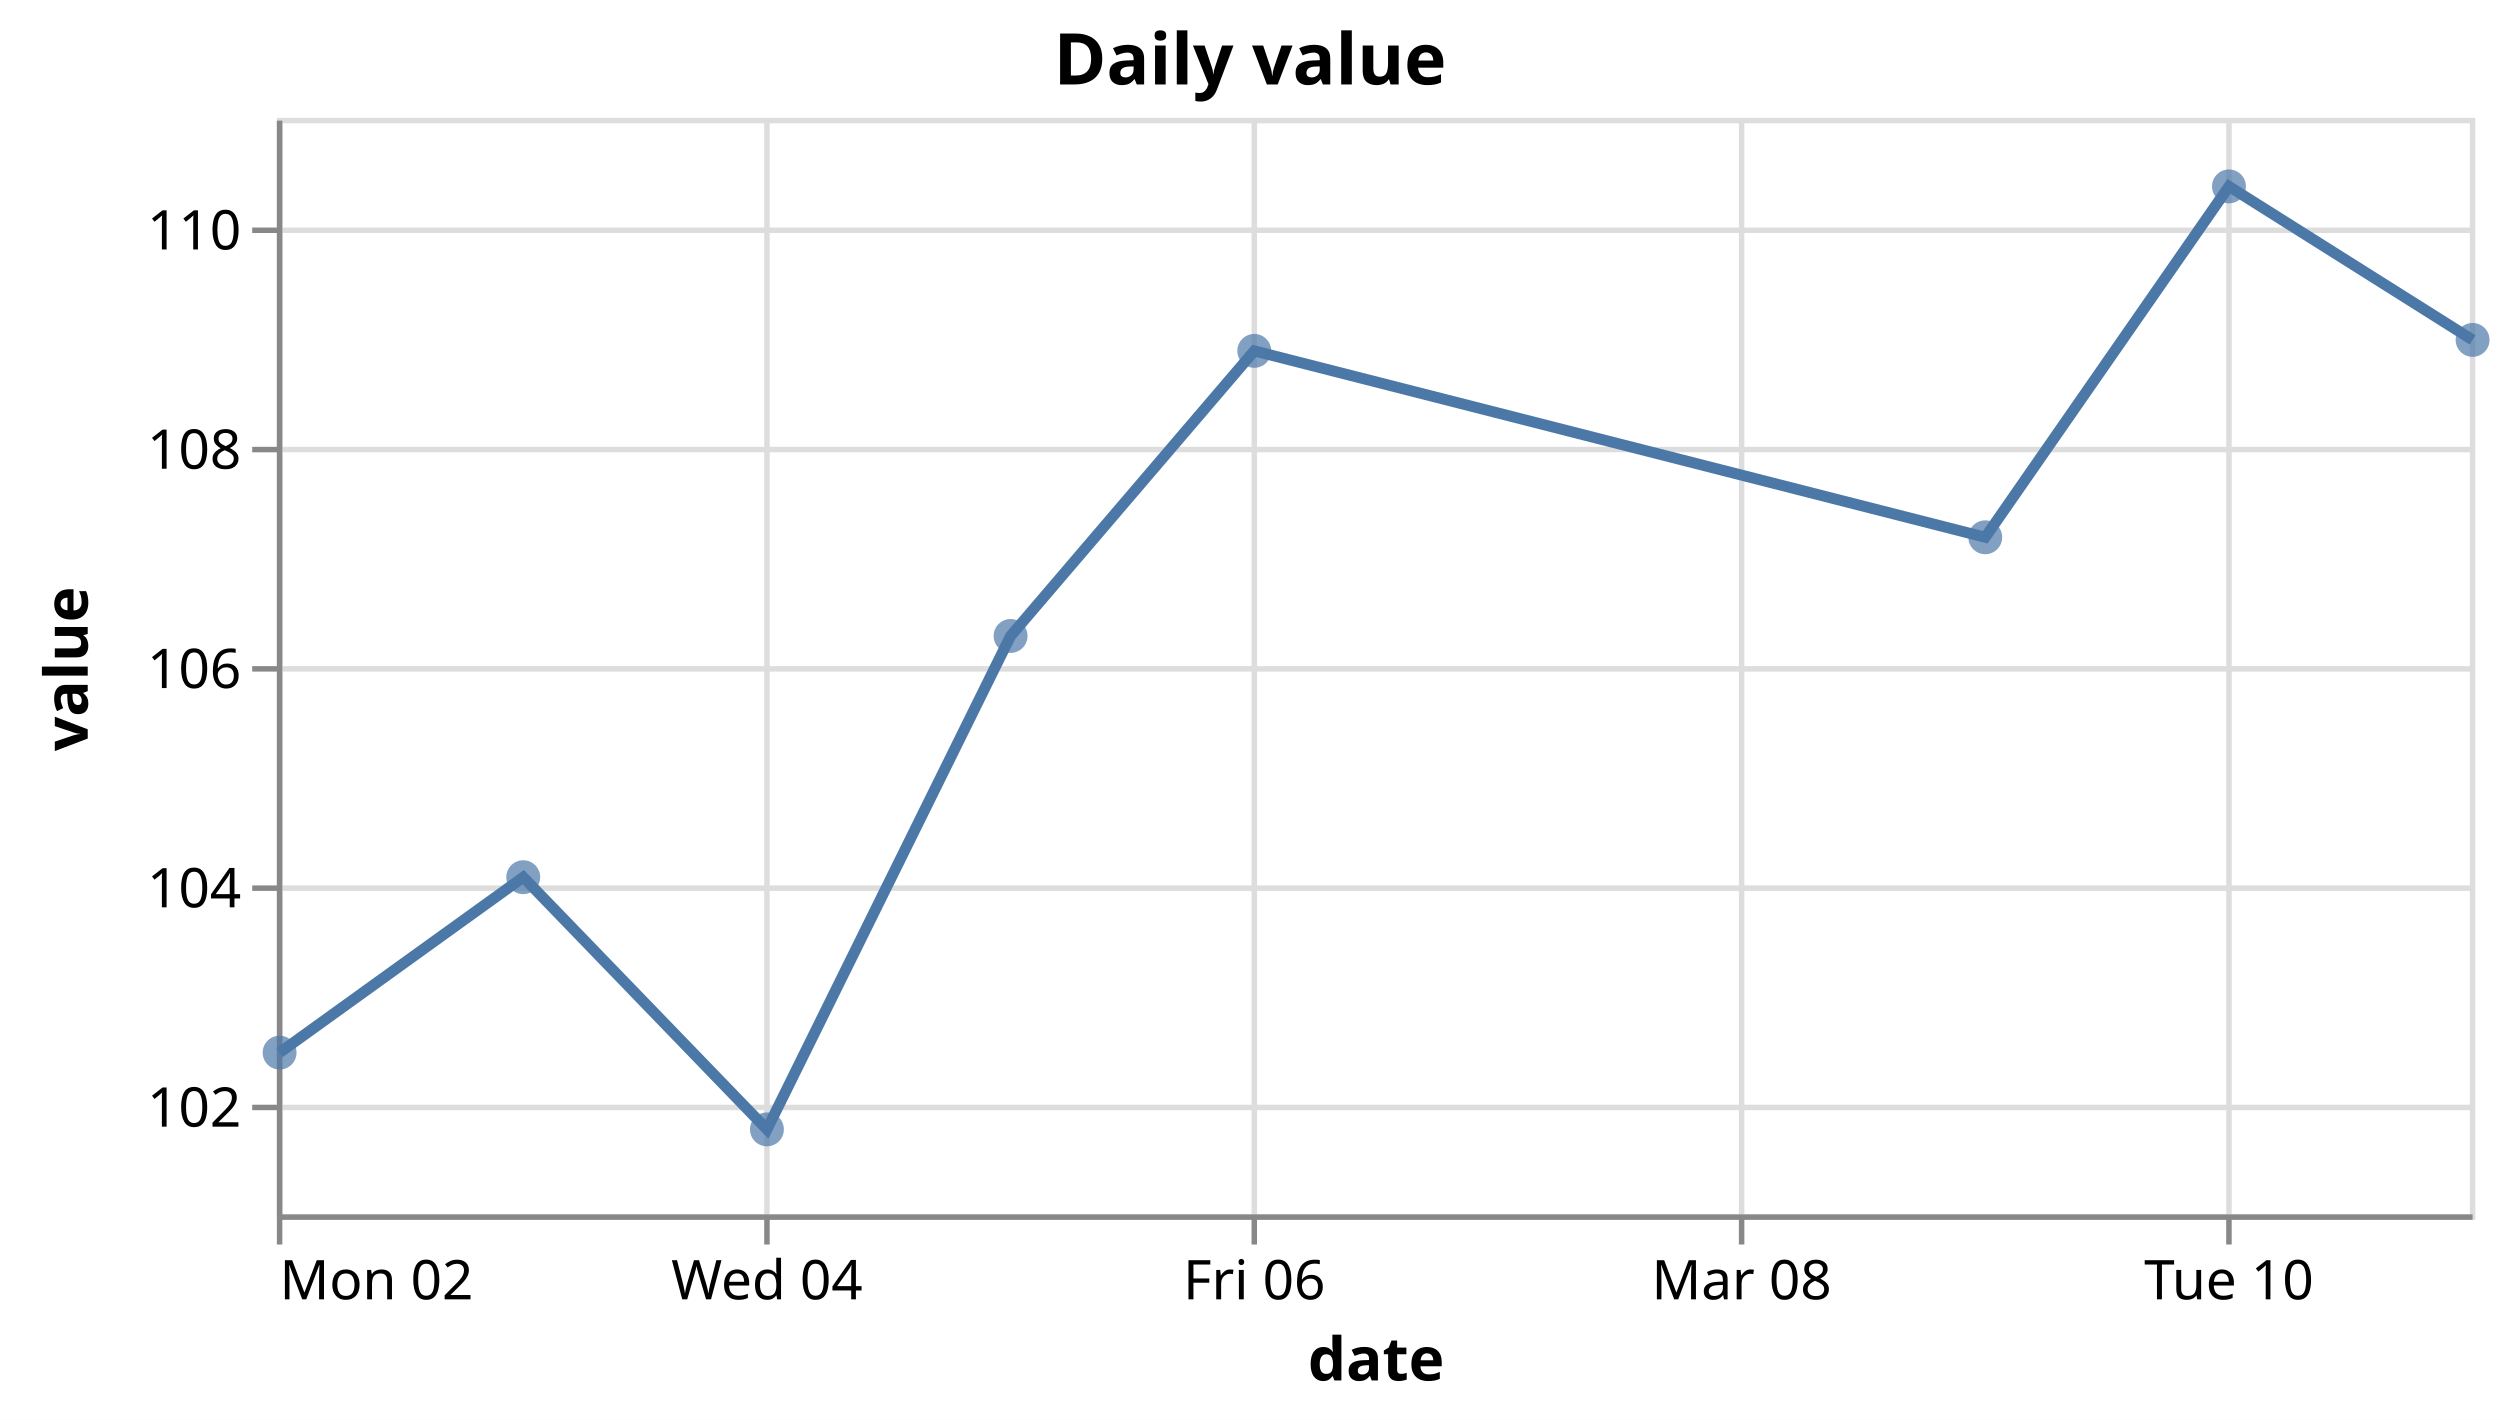
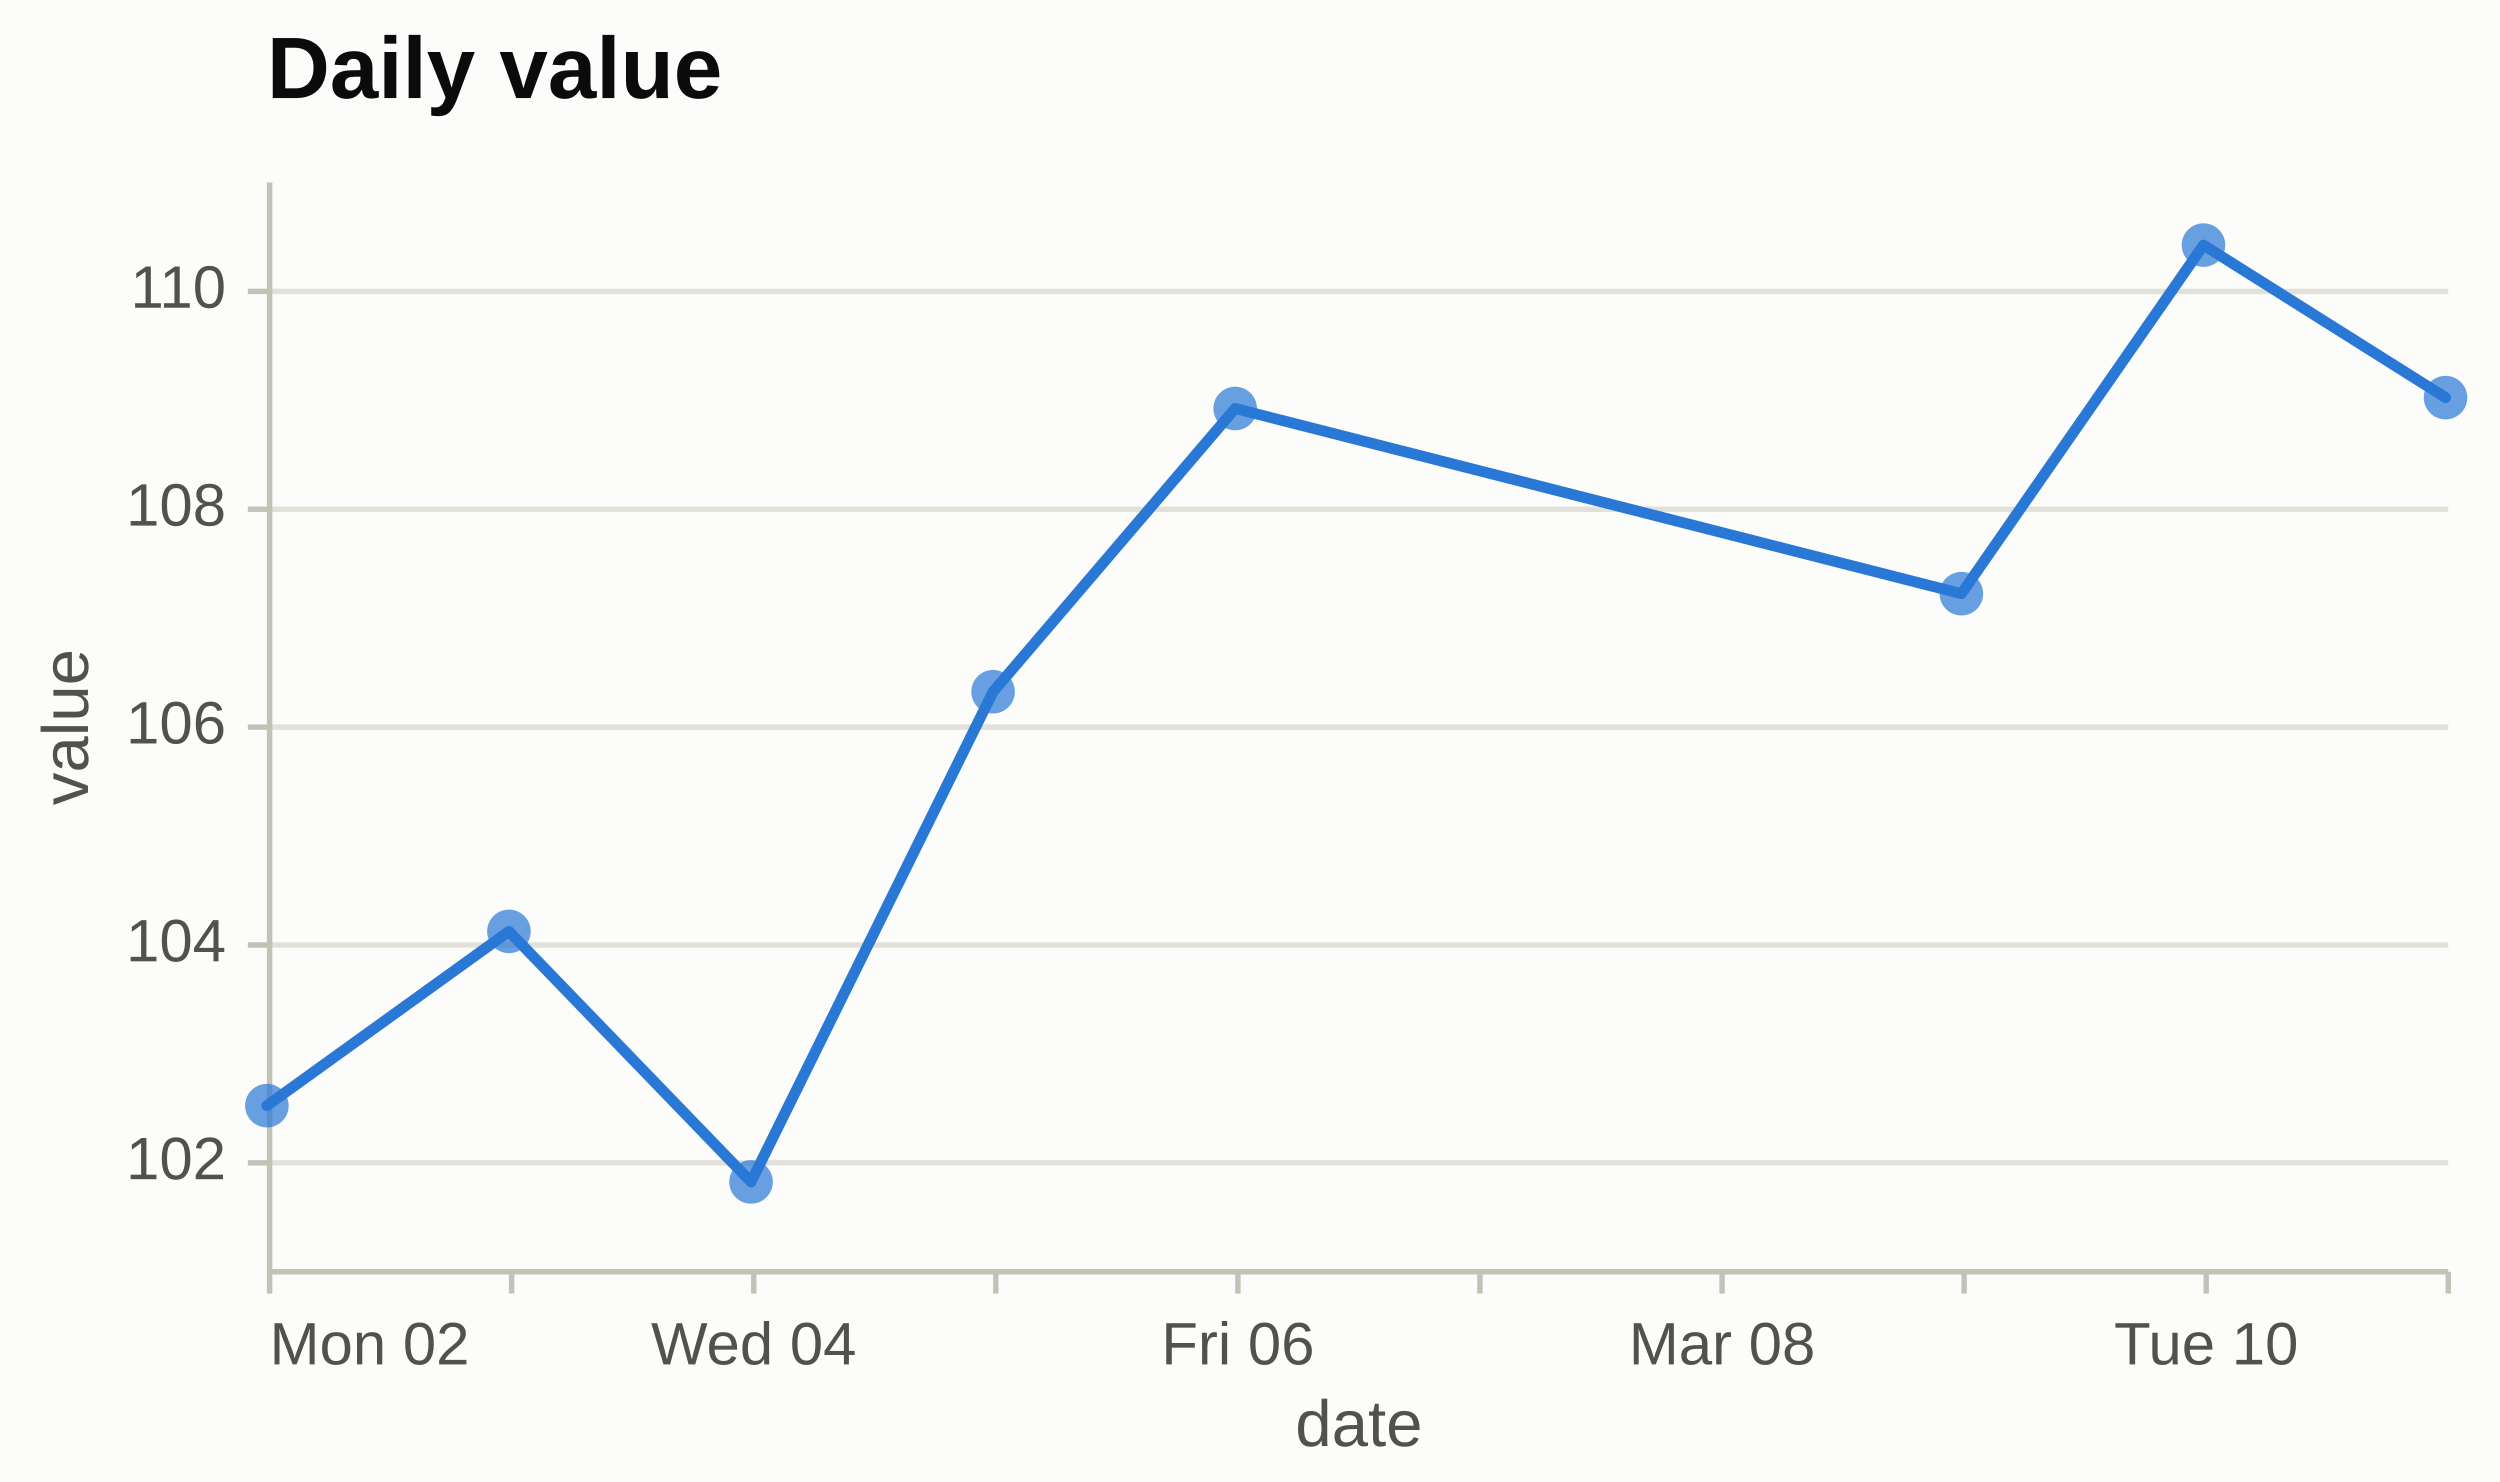
- <svg xmlns="http://www.w3.org/2000/svg" width="456" height="259" viewBox="0 0 456 259" font-family="sans-serif">
+ <svg xmlns="http://www.w3.org/2000/svg" width="459" height="272" viewBox="0 0 459 272" font-family="Arial, Liberation Sans, sans-serif">
  <defs>
    <clipPath id="clip-main">
-       <rect x="51" y="22" width="400" height="200" />
+       <rect x="49" y="33" width="400" height="200" />
    </clipPath>
  </defs>
-   <rect width="100%" height="100%" fill="white" />
-   <rect x="51" y="22" width="400" height="200" fill="none" stroke="#ddd" />
-   <line x1="51" y1="22" x2="51" y2="222" stroke="#ddd" stroke-width="1" />
-   <line x1="139.89" y1="22" x2="139.89" y2="222" stroke="#ddd" stroke-width="1" />
-   <line x1="228.78" y1="22" x2="228.78" y2="222" stroke="#ddd" stroke-width="1" />
-   <line x1="317.67" y1="22" x2="317.67" y2="222" stroke="#ddd" stroke-width="1" />
-   <line x1="406.56" y1="22" x2="406.56" y2="222" stroke="#ddd" stroke-width="1" />
-   <line x1="51" y1="222" x2="451" y2="222" stroke="#888" stroke-width="1" />
-   <line x1="51" y1="222" x2="51" y2="227" stroke="#888" stroke-width="1" />
-   <text x="51" y="237" font-size="10" fill="#000" text-anchor="start">Mon 02</text>
-   <line x1="139.89" y1="222" x2="139.89" y2="227" stroke="#888" stroke-width="1" />
-   <text x="139.89" y="237" font-size="10" fill="#000" text-anchor="middle">Wed 04</text>
-   <line x1="228.78" y1="222" x2="228.78" y2="227" stroke="#888" stroke-width="1" />
-   <text x="228.78" y="237" font-size="10" fill="#000" text-anchor="middle">Fri 06</text>
-   <line x1="317.67" y1="222" x2="317.67" y2="227" stroke="#888" stroke-width="1" />
-   <text x="317.67" y="237" font-size="10" fill="#000" text-anchor="middle">Mar 08</text>
-   <line x1="406.56" y1="222" x2="406.56" y2="227" stroke="#888" stroke-width="1" />
-   <text x="406.56" y="237" font-size="10" fill="#000" text-anchor="middle">Tue 10</text>
-   <text x="251" y="251.8" font-size="11" fill="#000" font-weight="bold" text-anchor="middle">date</text>
-   <line x1="51" y1="42" x2="451" y2="42" stroke="#ddd" stroke-width="1" />
-   <line x1="51" y1="82" x2="451" y2="82" stroke="#ddd" stroke-width="1" />
-   <line x1="51" y1="122" x2="451" y2="122" stroke="#ddd" stroke-width="1" />
-   <line x1="51" y1="162" x2="451" y2="162" stroke="#ddd" stroke-width="1" />
-   <line x1="51" y1="202" x2="451" y2="202" stroke="#ddd" stroke-width="1" />
-   <line x1="51" y1="22" x2="51" y2="222" stroke="#888" stroke-width="1" />
-   <line x1="46" y1="42" x2="51" y2="42" stroke="#888" stroke-width="1" />
-   <text x="44" y="45.5" font-size="10" fill="#000" text-anchor="end">110</text>
-   <line x1="46" y1="82" x2="51" y2="82" stroke="#888" stroke-width="1" />
-   <text x="44" y="85.5" font-size="10" fill="#000" text-anchor="end">108</text>
-   <line x1="46" y1="122" x2="51" y2="122" stroke="#888" stroke-width="1" />
-   <text x="44" y="125.5" font-size="10" fill="#000" text-anchor="end">106</text>
-   <line x1="46" y1="162" x2="51" y2="162" stroke="#888" stroke-width="1" />
-   <text x="44" y="165.5" font-size="10" fill="#000" text-anchor="end">104</text>
-   <line x1="46" y1="202" x2="51" y2="202" stroke="#888" stroke-width="1" />
-   <text x="44" y="205.5" font-size="10" fill="#000" text-anchor="end">102</text>
-   <text x="16" y="122" dy="0" font-size="11" fill="#000" font-weight="bold" text-anchor="middle" transform="rotate(-90 16 122)">value</text>
+   <rect width="100%" height="100%" fill="#fcfcfb" />
+   <line x1="49.5" y1="233.5" x2="449.5" y2="233.5" stroke="#c3c2b7" stroke-width="1" />
+   <line x1="49.5" y1="233.5" x2="49.5" y2="237.5" stroke="#c3c2b7" stroke-width="1" />
+   <text x="49.5" y="250.5" font-size="11" fill="#52514e" text-anchor="start">Mon 02</text>
+   <line x1="93.94" y1="233.5" x2="93.94" y2="237.5" stroke="#c3c2b7" stroke-width="1" />
+   <line x1="138.39" y1="233.5" x2="138.39" y2="237.5" stroke="#c3c2b7" stroke-width="1" />
+   <text x="138.39" y="250.5" font-size="11" fill="#52514e" text-anchor="middle">Wed 04</text>
+   <line x1="182.83" y1="233.5" x2="182.83" y2="237.5" stroke="#c3c2b7" stroke-width="1" />
+   <line x1="227.28" y1="233.5" x2="227.28" y2="237.5" stroke="#c3c2b7" stroke-width="1" />
+   <text x="227.28" y="250.5" font-size="11" fill="#52514e" text-anchor="middle">Fri 06</text>
+   <line x1="271.72" y1="233.5" x2="271.72" y2="237.5" stroke="#c3c2b7" stroke-width="1" />
+   <line x1="316.17" y1="233.5" x2="316.17" y2="237.5" stroke="#c3c2b7" stroke-width="1" />
+   <text x="316.17" y="250.5" font-size="11" fill="#52514e" text-anchor="middle">Mar 08</text>
+   <line x1="360.61" y1="233.5" x2="360.61" y2="237.5" stroke="#c3c2b7" stroke-width="1" />
+   <line x1="405.06" y1="233.5" x2="405.06" y2="237.5" stroke="#c3c2b7" stroke-width="1" />
+   <text x="405.06" y="250.5" font-size="11" fill="#52514e" text-anchor="middle">Tue 10</text>
+   <line x1="449.5" y1="233.5" x2="449.5" y2="237.5" stroke="#c3c2b7" stroke-width="1" />
+   <text x="249.5" y="265.5" font-size="12" fill="#52514e" font-weight="normal" text-anchor="middle">date</text>
+   <line x1="49.5" y1="213.5" x2="449.5" y2="213.5" stroke="#e1e0d9" stroke-width="1" />
+   <line x1="49.5" y1="173.5" x2="449.5" y2="173.5" stroke="#e1e0d9" stroke-width="1" />
+   <line x1="49.5" y1="133.5" x2="449.5" y2="133.5" stroke="#e1e0d9" stroke-width="1" />
+   <line x1="49.5" y1="93.5" x2="449.5" y2="93.5" stroke="#e1e0d9" stroke-width="1" />
+   <line x1="49.5" y1="53.5" x2="449.5" y2="53.5" stroke="#e1e0d9" stroke-width="1" />
+   <line x1="49.5" y1="33.5" x2="49.5" y2="233.5" stroke="#c3c2b7" stroke-width="1" />
+   <line x1="45.5" y1="213.5" x2="49.5" y2="213.5" stroke="#c3c2b7" stroke-width="1" />
+   <text x="41.5" y="216.5" font-size="11" fill="#52514e" text-anchor="end">102</text>
+   <line x1="45.5" y1="173.5" x2="49.5" y2="173.5" stroke="#c3c2b7" stroke-width="1" />
+   <text x="41.5" y="176.5" font-size="11" fill="#52514e" text-anchor="end">104</text>
+   <line x1="45.5" y1="133.5" x2="49.5" y2="133.5" stroke="#c3c2b7" stroke-width="1" />
+   <text x="41.5" y="136.5" font-size="11" fill="#52514e" text-anchor="end">106</text>
+   <line x1="45.5" y1="93.5" x2="49.5" y2="93.5" stroke="#c3c2b7" stroke-width="1" />
+   <text x="41.5" y="96.5" font-size="11" fill="#52514e" text-anchor="end">108</text>
+   <line x1="45.5" y1="53.5" x2="49.5" y2="53.5" stroke="#c3c2b7" stroke-width="1" />
+   <text x="41.5" y="56.5" font-size="11" fill="#52514e" text-anchor="end">110</text>
+   <text x="19.15" y="133.5" dy="-3" font-size="12" fill="#52514e" font-weight="normal" text-anchor="middle" transform="rotate(-90 19.15 133.5)">value</text>
  <g>
-     <path d="M51,192L95.44,160L139.89,206L184.33,116L228.78,64L362.11,98L406.56,34L451,62" fill="none" stroke="#4c78a8" stroke-width="2" />
-     <circle cx="51" cy="192" r="3.09" fill="#4c78a8" opacity="0.7" />
-     <circle cx="95.44" cy="160" r="3.09" fill="#4c78a8" opacity="0.7" />
-     <circle cx="139.89" cy="206" r="3.09" fill="#4c78a8" opacity="0.7" />
-     <circle cx="184.33" cy="116" r="3.09" fill="#4c78a8" opacity="0.7" />
-     <circle cx="228.78" cy="64" r="3.09" fill="#4c78a8" opacity="0.7" />
-     <circle cx="362.11" cy="98" r="3.09" fill="#4c78a8" opacity="0.7" />
-     <circle cx="406.56" cy="34" r="3.09" fill="#4c78a8" opacity="0.7" />
-     <circle cx="451" cy="62" r="3.09" fill="#4c78a8" opacity="0.7" />
+     <path d="M49,203L93.44,171L137.89,217L182.33,127L226.78,75L360.11,109L404.56,45L449,73" fill="none" stroke="#2a78d6" stroke-width="2" stroke-linecap="round" stroke-linejoin="round" />
+     <circle cx="49" cy="203" r="4" fill="#2a78d6" opacity="0.7" />
+     <circle cx="93.44" cy="171" r="4" fill="#2a78d6" opacity="0.7" />
+     <circle cx="137.89" cy="217" r="4" fill="#2a78d6" opacity="0.7" />
+     <circle cx="182.33" cy="127" r="4" fill="#2a78d6" opacity="0.7" />
+     <circle cx="226.78" cy="75" r="4" fill="#2a78d6" opacity="0.7" />
+     <circle cx="360.11" cy="109" r="4" fill="#2a78d6" opacity="0.7" />
+     <circle cx="404.56" cy="45" r="4" fill="#2a78d6" opacity="0.7" />
+     <circle cx="449" cy="73" r="4" fill="#2a78d6" opacity="0.7" />
  </g>
-   <text x="228" y="15.4" font-size="13" fill="#000" font-weight="bold" text-anchor="middle">Daily value</text>
+   <text x="49" y="18" font-size="16" fill="#0b0b0b" font-weight="600" text-anchor="start">Daily value</text>
</svg>
